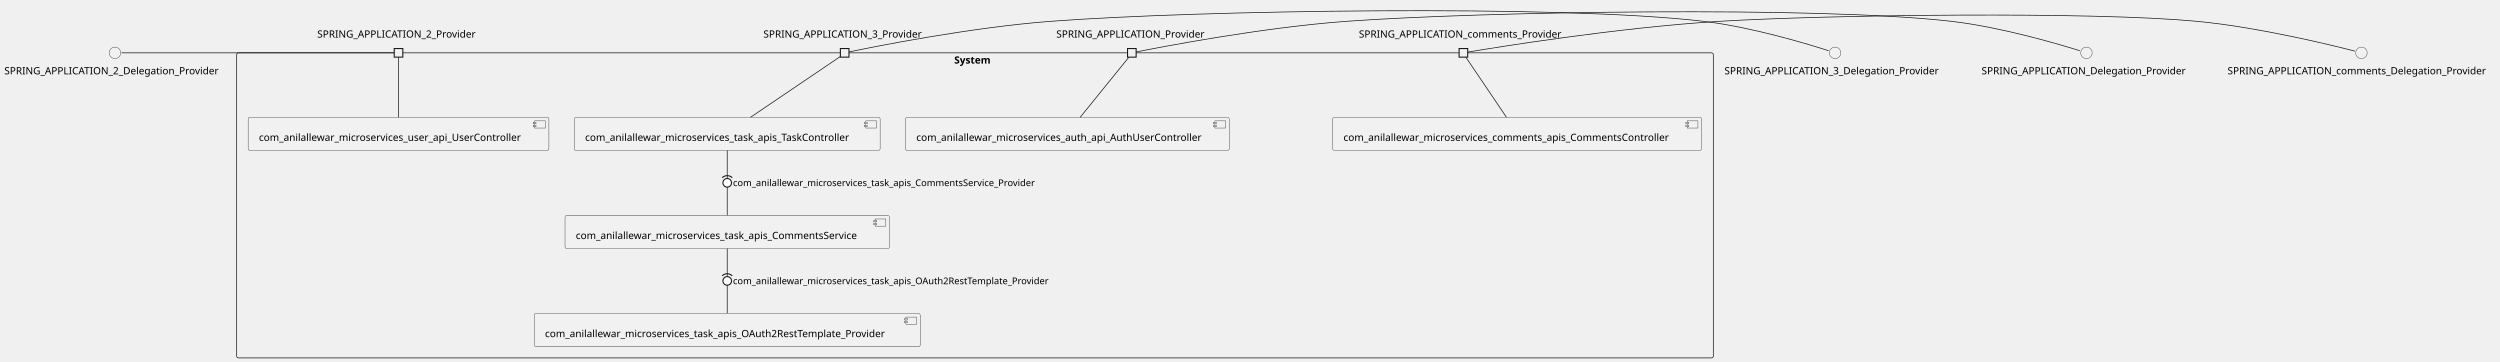
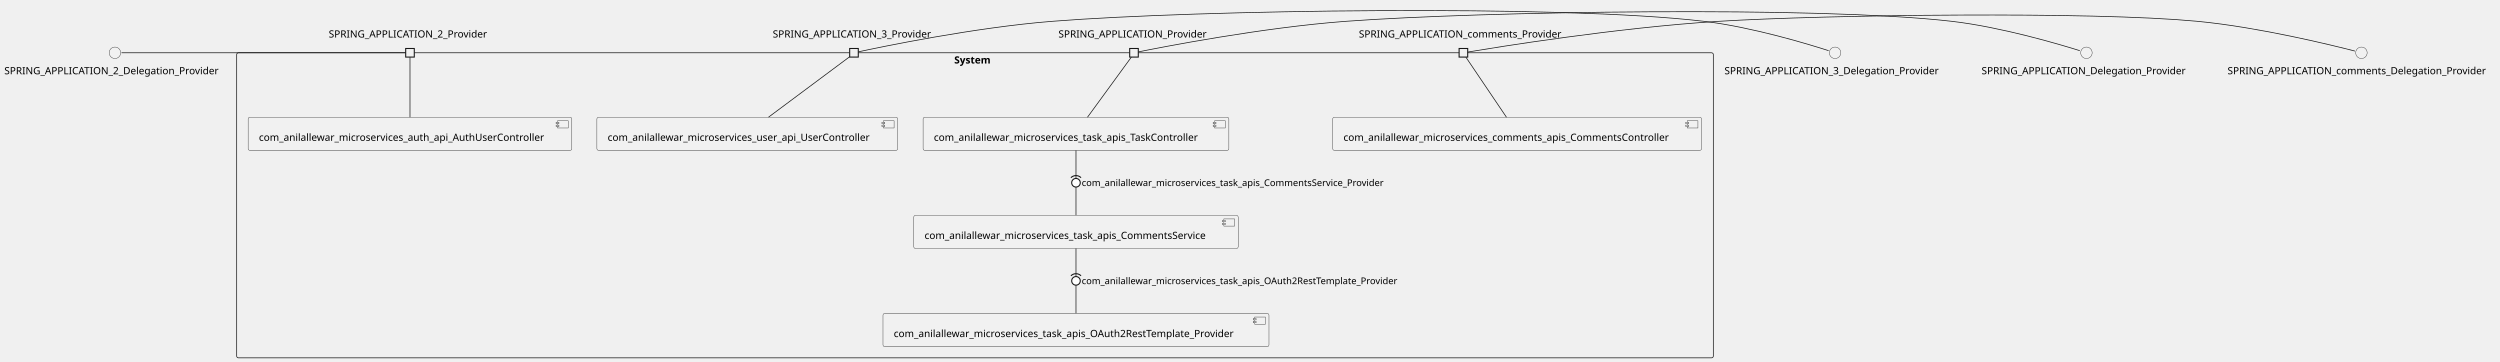
<svg xmlns="http://www.w3.org/2000/svg" xmlns:xlink="http://www.w3.org/1999/xlink" contentStyleType="text/css" height="505px" preserveAspectRatio="none" style="width:3491px;height:505px;background:#FFFFFF;" version="1.1" viewBox="0 0 3491 505" width="3491px" zoomAndPan="magnify">
  <defs />
  <g>
    <g id="cluster_System">
-       <rect fill="none" height="426" rx="2.5" ry="2.5" style="stroke:#181818;stroke-width:1.0;" width="2062" x="330.5" y="73.79" />
-       <text fill="#000000" font-family="sans-serif" font-size="14" font-weight="bold" lengthAdjust="spacing" textLength="58" x="1332.5" y="88.785">System</text>
+       <rect fill="none" height="426" rx="2.5" ry="2.5" style="stroke:#181818;stroke-width:1.0;" width="2062" x="330.5" y="73.71" />
+       <text fill="#000000" font-family="sans-serif" font-size="14" font-weight="bold" lengthAdjust="spacing" textLength="58" x="1332.5" y="88.705">System</text>
    </g>
    <g id="elem_com_anilallewar_microservices_auth_api_AuthUserController">
-       <a href="anilallewar-microservices-basics-spring-boot.repository#_nO6RQNg5Ee6-UbpXoyAXJA" target="_top" title="anilallewar-microservices-basics-spring-boot.repository#_nO6RQNg5Ee6-UbpXoyAXJA" xlink:actuate="onRequest" xlink:href="anilallewar-microservices-basics-spring-boot.repository#_nO6RQNg5Ee6-UbpXoyAXJA" xlink:show="new" xlink:title="anilallewar-microservices-basics-spring-boot.repository#_nO6RQNg5Ee6-UbpXoyAXJA" xlink:type="simple">
-         <rect fill="#F1F1F1" height="46.297" rx="2.5" ry="2.5" style="stroke:#181818;stroke-width:0.5;" width="452" x="1264.5" y="163.79" />
-         <rect fill="#F1F1F1" height="10" style="stroke:#181818;stroke-width:0.5;" width="15" x="1696.5" y="168.79" />
-         <rect fill="#F1F1F1" height="2" style="stroke:#181818;stroke-width:0.5;" width="4" x="1694.5" y="170.79" />
-         <rect fill="#F1F1F1" height="2" style="stroke:#181818;stroke-width:0.5;" width="4" x="1694.5" y="174.79" />
-         <text fill="#000000" font-family="sans-serif" font-size="14" lengthAdjust="spacing" textLength="412" x="1279.5" y="196.785">com_anilallewar_microservices_auth_api_AuthUserController</text>
+       <a href="anilallewar-microservices-basics-spring-boot.repository#_RL1M1NkDEe61z6Y7dmR8iQ" target="_top" title="anilallewar-microservices-basics-spring-boot.repository#_RL1M1NkDEe61z6Y7dmR8iQ" xlink:actuate="onRequest" xlink:href="anilallewar-microservices-basics-spring-boot.repository#_RL1M1NkDEe61z6Y7dmR8iQ" xlink:show="new" xlink:title="anilallewar-microservices-basics-spring-boot.repository#_RL1M1NkDEe61z6Y7dmR8iQ" xlink:type="simple">
+         <rect fill="#F1F1F1" height="46.297" rx="2.5" ry="2.5" style="stroke:#181818;stroke-width:0.5;" width="452" x="346.5" y="163.71" />
+         <rect fill="#F1F1F1" height="10" style="stroke:#181818;stroke-width:0.5;" width="15" x="778.5" y="168.71" />
+         <rect fill="#F1F1F1" height="2" style="stroke:#181818;stroke-width:0.5;" width="4" x="776.5" y="170.71" />
+         <rect fill="#F1F1F1" height="2" style="stroke:#181818;stroke-width:0.5;" width="4" x="776.5" y="174.71" />
+         <text fill="#000000" font-family="sans-serif" font-size="14" lengthAdjust="spacing" textLength="412" x="361.5" y="196.705">com_anilallewar_microservices_auth_api_AuthUserController</text>
      </a>
    </g>
    <g id="elem_com_anilallewar_microservices_comments_apis_CommentsController">
-       <a href="anilallewar-microservices-basics-spring-boot.repository#_nO6RQNg5Ee6-UbpXoyAXJA" target="_top" title="anilallewar-microservices-basics-spring-boot.repository#_nO6RQNg5Ee6-UbpXoyAXJA" xlink:actuate="onRequest" xlink:href="anilallewar-microservices-basics-spring-boot.repository#_nO6RQNg5Ee6-UbpXoyAXJA" xlink:show="new" xlink:title="anilallewar-microservices-basics-spring-boot.repository#_nO6RQNg5Ee6-UbpXoyAXJA" xlink:type="simple">
-         <rect fill="#F1F1F1" height="46.297" rx="2.5" ry="2.5" style="stroke:#181818;stroke-width:0.5;" width="515" x="1861" y="163.79" />
-         <rect fill="#F1F1F1" height="10" style="stroke:#181818;stroke-width:0.5;" width="15" x="2356" y="168.79" />
-         <rect fill="#F1F1F1" height="2" style="stroke:#181818;stroke-width:0.5;" width="4" x="2354" y="170.79" />
-         <rect fill="#F1F1F1" height="2" style="stroke:#181818;stroke-width:0.5;" width="4" x="2354" y="174.79" />
-         <text fill="#000000" font-family="sans-serif" font-size="14" lengthAdjust="spacing" textLength="475" x="1876" y="196.785">com_anilallewar_microservices_comments_apis_CommentsController</text>
+       <a href="anilallewar-microservices-basics-spring-boot.repository#_RL1M1NkDEe61z6Y7dmR8iQ" target="_top" title="anilallewar-microservices-basics-spring-boot.repository#_RL1M1NkDEe61z6Y7dmR8iQ" xlink:actuate="onRequest" xlink:href="anilallewar-microservices-basics-spring-boot.repository#_RL1M1NkDEe61z6Y7dmR8iQ" xlink:show="new" xlink:title="anilallewar-microservices-basics-spring-boot.repository#_RL1M1NkDEe61z6Y7dmR8iQ" xlink:type="simple">
+         <rect fill="#F1F1F1" height="46.297" rx="2.5" ry="2.5" style="stroke:#181818;stroke-width:0.5;" width="515" x="1861" y="163.71" />
+         <rect fill="#F1F1F1" height="10" style="stroke:#181818;stroke-width:0.5;" width="15" x="2356" y="168.71" />
+         <rect fill="#F1F1F1" height="2" style="stroke:#181818;stroke-width:0.5;" width="4" x="2354" y="170.71" />
+         <rect fill="#F1F1F1" height="2" style="stroke:#181818;stroke-width:0.5;" width="4" x="2354" y="174.71" />
+         <text fill="#000000" font-family="sans-serif" font-size="14" lengthAdjust="spacing" textLength="475" x="1876" y="196.705">com_anilallewar_microservices_comments_apis_CommentsController</text>
      </a>
    </g>
    <g id="elem_com_anilallewar_microservices_task_apis_CommentsService">
-       <a href="anilallewar-microservices-basics-spring-boot.repository#_nO6RQNg5Ee6-UbpXoyAXJA" target="_top" title="anilallewar-microservices-basics-spring-boot.repository#_nO6RQNg5Ee6-UbpXoyAXJA" xlink:actuate="onRequest" xlink:href="anilallewar-microservices-basics-spring-boot.repository#_nO6RQNg5Ee6-UbpXoyAXJA" xlink:show="new" xlink:title="anilallewar-microservices-basics-spring-boot.repository#_nO6RQNg5Ee6-UbpXoyAXJA" xlink:type="simple">
-         <rect fill="#F1F1F1" height="46.297" rx="2.5" ry="2.5" style="stroke:#181818;stroke-width:0.5;" width="453" x="789" y="300.79" />
-         <rect fill="#F1F1F1" height="10" style="stroke:#181818;stroke-width:0.5;" width="15" x="1222" y="305.79" />
-         <rect fill="#F1F1F1" height="2" style="stroke:#181818;stroke-width:0.5;" width="4" x="1220" y="307.79" />
-         <rect fill="#F1F1F1" height="2" style="stroke:#181818;stroke-width:0.5;" width="4" x="1220" y="311.79" />
-         <text fill="#000000" font-family="sans-serif" font-size="14" lengthAdjust="spacing" textLength="413" x="804" y="333.785">com_anilallewar_microservices_task_apis_CommentsService</text>
+       <a href="anilallewar-microservices-basics-spring-boot.repository#_RL1M1NkDEe61z6Y7dmR8iQ" target="_top" title="anilallewar-microservices-basics-spring-boot.repository#_RL1M1NkDEe61z6Y7dmR8iQ" xlink:actuate="onRequest" xlink:href="anilallewar-microservices-basics-spring-boot.repository#_RL1M1NkDEe61z6Y7dmR8iQ" xlink:show="new" xlink:title="anilallewar-microservices-basics-spring-boot.repository#_RL1M1NkDEe61z6Y7dmR8iQ" xlink:type="simple">
+         <rect fill="#F1F1F1" height="46.297" rx="2.5" ry="2.5" style="stroke:#181818;stroke-width:0.5;" width="453" x="1276" y="300.71" />
+         <rect fill="#F1F1F1" height="10" style="stroke:#181818;stroke-width:0.5;" width="15" x="1709" y="305.71" />
+         <rect fill="#F1F1F1" height="2" style="stroke:#181818;stroke-width:0.5;" width="4" x="1707" y="307.71" />
+         <rect fill="#F1F1F1" height="2" style="stroke:#181818;stroke-width:0.5;" width="4" x="1707" y="311.71" />
+         <text fill="#000000" font-family="sans-serif" font-size="14" lengthAdjust="spacing" textLength="413" x="1291" y="333.705">com_anilallewar_microservices_task_apis_CommentsService</text>
      </a>
    </g>
    <g id="elem_com_anilallewar_microservices_task_apis_OAuth2RestTemplate_Provider">
-       <a href="anilallewar-microservices-basics-spring-boot.repository#_nO6RQNg5Ee6-UbpXoyAXJA" target="_top" title="anilallewar-microservices-basics-spring-boot.repository#_nO6RQNg5Ee6-UbpXoyAXJA" xlink:actuate="onRequest" xlink:href="anilallewar-microservices-basics-spring-boot.repository#_nO6RQNg5Ee6-UbpXoyAXJA" xlink:show="new" xlink:title="anilallewar-microservices-basics-spring-boot.repository#_nO6RQNg5Ee6-UbpXoyAXJA" xlink:type="simple">
-         <rect fill="#F1F1F1" height="46.297" rx="2.5" ry="2.5" style="stroke:#181818;stroke-width:0.5;" width="539" x="746" y="437.79" />
-         <rect fill="#F1F1F1" height="10" style="stroke:#181818;stroke-width:0.5;" width="15" x="1265" y="442.79" />
-         <rect fill="#F1F1F1" height="2" style="stroke:#181818;stroke-width:0.5;" width="4" x="1263" y="444.79" />
-         <rect fill="#F1F1F1" height="2" style="stroke:#181818;stroke-width:0.5;" width="4" x="1263" y="448.79" />
-         <text fill="#000000" font-family="sans-serif" font-size="14" lengthAdjust="spacing" textLength="499" x="761" y="470.785">com_anilallewar_microservices_task_apis_OAuth2RestTemplate_Provider</text>
+       <a href="anilallewar-microservices-basics-spring-boot.repository#_RL1M1NkDEe61z6Y7dmR8iQ" target="_top" title="anilallewar-microservices-basics-spring-boot.repository#_RL1M1NkDEe61z6Y7dmR8iQ" xlink:actuate="onRequest" xlink:href="anilallewar-microservices-basics-spring-boot.repository#_RL1M1NkDEe61z6Y7dmR8iQ" xlink:show="new" xlink:title="anilallewar-microservices-basics-spring-boot.repository#_RL1M1NkDEe61z6Y7dmR8iQ" xlink:type="simple">
+         <rect fill="#F1F1F1" height="46.297" rx="2.5" ry="2.5" style="stroke:#181818;stroke-width:0.5;" width="539" x="1233" y="437.71" />
+         <rect fill="#F1F1F1" height="10" style="stroke:#181818;stroke-width:0.5;" width="15" x="1752" y="442.71" />
+         <rect fill="#F1F1F1" height="2" style="stroke:#181818;stroke-width:0.5;" width="4" x="1750" y="444.71" />
+         <rect fill="#F1F1F1" height="2" style="stroke:#181818;stroke-width:0.5;" width="4" x="1750" y="448.71" />
+         <text fill="#000000" font-family="sans-serif" font-size="14" lengthAdjust="spacing" textLength="499" x="1248" y="470.705">com_anilallewar_microservices_task_apis_OAuth2RestTemplate_Provider</text>
      </a>
    </g>
    <g id="elem_com_anilallewar_microservices_task_apis_TaskController">
-       <a href="anilallewar-microservices-basics-spring-boot.repository#_nO6RQNg5Ee6-UbpXoyAXJA" target="_top" title="anilallewar-microservices-basics-spring-boot.repository#_nO6RQNg5Ee6-UbpXoyAXJA" xlink:actuate="onRequest" xlink:href="anilallewar-microservices-basics-spring-boot.repository#_nO6RQNg5Ee6-UbpXoyAXJA" xlink:show="new" xlink:title="anilallewar-microservices-basics-spring-boot.repository#_nO6RQNg5Ee6-UbpXoyAXJA" xlink:type="simple">
-         <rect fill="#F1F1F1" height="46.297" rx="2.5" ry="2.5" style="stroke:#181818;stroke-width:0.5;" width="427" x="802" y="163.79" />
-         <rect fill="#F1F1F1" height="10" style="stroke:#181818;stroke-width:0.5;" width="15" x="1209" y="168.79" />
-         <rect fill="#F1F1F1" height="2" style="stroke:#181818;stroke-width:0.5;" width="4" x="1207" y="170.79" />
-         <rect fill="#F1F1F1" height="2" style="stroke:#181818;stroke-width:0.5;" width="4" x="1207" y="174.79" />
-         <text fill="#000000" font-family="sans-serif" font-size="14" lengthAdjust="spacing" textLength="387" x="817" y="196.785">com_anilallewar_microservices_task_apis_TaskController</text>
+       <a href="anilallewar-microservices-basics-spring-boot.repository#_RL1M1NkDEe61z6Y7dmR8iQ" target="_top" title="anilallewar-microservices-basics-spring-boot.repository#_RL1M1NkDEe61z6Y7dmR8iQ" xlink:actuate="onRequest" xlink:href="anilallewar-microservices-basics-spring-boot.repository#_RL1M1NkDEe61z6Y7dmR8iQ" xlink:show="new" xlink:title="anilallewar-microservices-basics-spring-boot.repository#_RL1M1NkDEe61z6Y7dmR8iQ" xlink:type="simple">
+         <rect fill="#F1F1F1" height="46.297" rx="2.5" ry="2.5" style="stroke:#181818;stroke-width:0.5;" width="427" x="1289" y="163.71" />
+         <rect fill="#F1F1F1" height="10" style="stroke:#181818;stroke-width:0.5;" width="15" x="1696" y="168.71" />
+         <rect fill="#F1F1F1" height="2" style="stroke:#181818;stroke-width:0.5;" width="4" x="1694" y="170.71" />
+         <rect fill="#F1F1F1" height="2" style="stroke:#181818;stroke-width:0.5;" width="4" x="1694" y="174.71" />
+         <text fill="#000000" font-family="sans-serif" font-size="14" lengthAdjust="spacing" textLength="387" x="1304" y="196.705">com_anilallewar_microservices_task_apis_TaskController</text>
      </a>
    </g>
    <g id="elem_com_anilallewar_microservices_user_api_UserController">
-       <a href="anilallewar-microservices-basics-spring-boot.repository#_nO6RQNg5Ee6-UbpXoyAXJA" target="_top" title="anilallewar-microservices-basics-spring-boot.repository#_nO6RQNg5Ee6-UbpXoyAXJA" xlink:actuate="onRequest" xlink:href="anilallewar-microservices-basics-spring-boot.repository#_nO6RQNg5Ee6-UbpXoyAXJA" xlink:show="new" xlink:title="anilallewar-microservices-basics-spring-boot.repository#_nO6RQNg5Ee6-UbpXoyAXJA" xlink:type="simple">
-         <rect fill="#F1F1F1" height="46.297" rx="2.5" ry="2.5" style="stroke:#181818;stroke-width:0.5;" width="420" x="346.5" y="163.79" />
-         <rect fill="#F1F1F1" height="10" style="stroke:#181818;stroke-width:0.5;" width="15" x="746.5" y="168.79" />
-         <rect fill="#F1F1F1" height="2" style="stroke:#181818;stroke-width:0.5;" width="4" x="744.5" y="170.79" />
-         <rect fill="#F1F1F1" height="2" style="stroke:#181818;stroke-width:0.5;" width="4" x="744.5" y="174.79" />
-         <text fill="#000000" font-family="sans-serif" font-size="14" lengthAdjust="spacing" textLength="380" x="361.5" y="196.785">com_anilallewar_microservices_user_api_UserController</text>
+       <a href="anilallewar-microservices-basics-spring-boot.repository#_RL1M1NkDEe61z6Y7dmR8iQ" target="_top" title="anilallewar-microservices-basics-spring-boot.repository#_RL1M1NkDEe61z6Y7dmR8iQ" xlink:actuate="onRequest" xlink:href="anilallewar-microservices-basics-spring-boot.repository#_RL1M1NkDEe61z6Y7dmR8iQ" xlink:show="new" xlink:title="anilallewar-microservices-basics-spring-boot.repository#_RL1M1NkDEe61z6Y7dmR8iQ" xlink:type="simple">
+         <rect fill="#F1F1F1" height="46.297" rx="2.5" ry="2.5" style="stroke:#181818;stroke-width:0.5;" width="420" x="833.5" y="163.71" />
+         <rect fill="#F1F1F1" height="10" style="stroke:#181818;stroke-width:0.5;" width="15" x="1233.5" y="168.71" />
+         <rect fill="#F1F1F1" height="2" style="stroke:#181818;stroke-width:0.5;" width="4" x="1231.5" y="170.71" />
+         <rect fill="#F1F1F1" height="2" style="stroke:#181818;stroke-width:0.5;" width="4" x="1231.5" y="174.71" />
+         <text fill="#000000" font-family="sans-serif" font-size="14" lengthAdjust="spacing" textLength="380" x="848.5" y="196.705">com_anilallewar_microservices_user_api_UserController</text>
      </a>
    </g>
-     <text fill="#000000" font-family="sans-serif" font-size="14" lengthAdjust="spacing" textLength="227" x="443" y="52.488">SPRING_APPLICATION_2_Provider</text>
-     <rect fill="#F1F1F1" height="12" style="stroke:#181818;stroke-width:1.5;" width="12" x="550.5" y="67.79" />
-     <text fill="#000000" font-family="sans-serif" font-size="14" lengthAdjust="spacing" textLength="227" x="1066" y="52.488">SPRING_APPLICATION_3_Provider</text>
-     <rect fill="#F1F1F1" height="12" style="stroke:#181818;stroke-width:1.5;" width="12" x="1173.5" y="67.79" />
-     <text fill="#000000" font-family="sans-serif" font-size="14" lengthAdjust="spacing" textLength="211" x="1475" y="52.488">SPRING_APPLICATION_Provider</text>
-     <rect fill="#F1F1F1" height="12" style="stroke:#181818;stroke-width:1.5;" width="12" x="1574.5" y="67.79" />
-     <text fill="#000000" font-family="sans-serif" font-size="14" lengthAdjust="spacing" textLength="292" x="1897.5" y="52.488">SPRING_APPLICATION_comments_Provider</text>
-     <rect fill="#F1F1F1" height="12" style="stroke:#181818;stroke-width:1.5;" width="12" x="2037.5" y="67.79" />
+     <text fill="#000000" font-family="sans-serif" font-size="14" lengthAdjust="spacing" textLength="227" x="459" y="52.408">SPRING_APPLICATION_2_Provider</text>
+     <rect fill="#F1F1F1" height="12" style="stroke:#181818;stroke-width:1.5;" width="12" x="566.5" y="67.71" />
+     <text fill="#000000" font-family="sans-serif" font-size="14" lengthAdjust="spacing" textLength="227" x="1079" y="52.408">SPRING_APPLICATION_3_Provider</text>
+     <rect fill="#F1F1F1" height="12" style="stroke:#181818;stroke-width:1.5;" width="12" x="1186.5" y="67.71" />
+     <text fill="#000000" font-family="sans-serif" font-size="14" lengthAdjust="spacing" textLength="211" x="1478" y="52.408">SPRING_APPLICATION_Provider</text>
+     <rect fill="#F1F1F1" height="12" style="stroke:#181818;stroke-width:1.5;" width="12" x="1577.5" y="67.71" />
+     <text fill="#000000" font-family="sans-serif" font-size="14" lengthAdjust="spacing" textLength="292" x="1897.5" y="52.408">SPRING_APPLICATION_comments_Provider</text>
+     <rect fill="#F1F1F1" height="12" style="stroke:#181818;stroke-width:1.5;" width="12" x="2037.5" y="67.71" />
    <g id="elem_SPRING_APPLICATION_2_Delegation_Provider">
-       <ellipse cx="160.5" cy="73.79" fill="#F1F1F1" rx="8" ry="8" style="stroke:#181818;stroke-width:0.5;" />
-       <text fill="#000000" font-family="sans-serif" font-size="14" lengthAdjust="spacing" textLength="309" x="6" y="103.785">SPRING_APPLICATION_2_Delegation_Provider</text>
+       <ellipse cx="160.5" cy="73.71" fill="#F1F1F1" rx="8" ry="8" style="stroke:#181818;stroke-width:0.5;" />
+       <text fill="#000000" font-family="sans-serif" font-size="14" lengthAdjust="spacing" textLength="309" x="6" y="103.705">SPRING_APPLICATION_2_Delegation_Provider</text>
    </g>
    <g id="elem_SPRING_APPLICATION_3_Delegation_Provider">
-       <ellipse cx="2562.5" cy="73.79" fill="#F1F1F1" rx="8" ry="8" style="stroke:#181818;stroke-width:0.5;" />
-       <text fill="#000000" font-family="sans-serif" font-size="14" lengthAdjust="spacing" textLength="309" x="2408" y="103.785">SPRING_APPLICATION_3_Delegation_Provider</text>
+       <ellipse cx="2562.5" cy="73.71" fill="#F1F1F1" rx="8" ry="8" style="stroke:#181818;stroke-width:0.5;" />
+       <text fill="#000000" font-family="sans-serif" font-size="14" lengthAdjust="spacing" textLength="309" x="2408" y="103.705">SPRING_APPLICATION_3_Delegation_Provider</text>
    </g>
    <g id="elem_SPRING_APPLICATION_Delegation_Provider">
-       <ellipse cx="2913.5" cy="73.79" fill="#F1F1F1" rx="8" ry="8" style="stroke:#181818;stroke-width:0.5;" />
-       <text fill="#000000" font-family="sans-serif" font-size="14" lengthAdjust="spacing" textLength="293" x="2767" y="103.785">SPRING_APPLICATION_Delegation_Provider</text>
+       <ellipse cx="2913.5" cy="73.71" fill="#F1F1F1" rx="8" ry="8" style="stroke:#181818;stroke-width:0.5;" />
+       <text fill="#000000" font-family="sans-serif" font-size="14" lengthAdjust="spacing" textLength="293" x="2767" y="103.705">SPRING_APPLICATION_Delegation_Provider</text>
    </g>
    <g id="elem_SPRING_APPLICATION_comments_Delegation_Provider">
-       <ellipse cx="3297.5" cy="73.79" fill="#F1F1F1" rx="8" ry="8" style="stroke:#181818;stroke-width:0.5;" />
-       <text fill="#000000" font-family="sans-serif" font-size="14" lengthAdjust="spacing" textLength="374" x="3110.5" y="103.785">SPRING_APPLICATION_comments_Delegation_Provider</text>
+       <ellipse cx="3297.5" cy="73.71" fill="#F1F1F1" rx="8" ry="8" style="stroke:#181818;stroke-width:0.5;" />
+       <text fill="#000000" font-family="sans-serif" font-size="14" lengthAdjust="spacing" textLength="374" x="3110.5" y="103.705">SPRING_APPLICATION_comments_Delegation_Provider</text>
    </g>
    <g id="link_SPRING_APPLICATION_2_Delegation_Provider_SPRING_APPLICATION_2_Provider">
-       <path d="M169.73,73.79 C222.11,73.79 508.14,73.79 550.31,73.79 " fill="none" id="SPRING_APPLICATION_2_Delegation_Provider-SPRING_APPLICATION_2_Provider" style="stroke:#181818;stroke-width:1.0;" />
+       <path d="M169.69,73.71 C223.3,73.71 523.27,73.71 566.35,73.71 " fill="none" id="SPRING_APPLICATION_2_Delegation_Provider-SPRING_APPLICATION_2_Provider" style="stroke:#181818;stroke-width:1.0;" />
    </g>
-     <g id="link_SPRING_APPLICATION_2_Provider_com_anilallewar_microservices_user_api_UserController">
-       <path d="M556.5,79.85 C556.5,94.44 556.5,137.25 556.5,163.77 " fill="none" id="SPRING_APPLICATION_2_Provider-com_anilallewar_microservices_user_api_UserController" style="stroke:#181818;stroke-width:1.0;" />
+     <g id="link_SPRING_APPLICATION_2_Provider_com_anilallewar_microservices_auth_api_AuthUserController">
+       <path d="M572.5,79.77 C572.5,94.36 572.5,137.17 572.5,163.69 " fill="none" id="SPRING_APPLICATION_2_Provider-com_anilallewar_microservices_auth_api_AuthUserController" style="stroke:#181818;stroke-width:1.0;" />
    </g>
    <g id="link_SPRING_APPLICATION_3_Delegation_Provider_SPRING_APPLICATION_3_Provider">
-       <path d="M2553.47,70.82 C2527.03,62.3 2447.32,37.87 2379,29.79 C2177.73,6 1669.08,14.42 1467,29.79 C1353.21,38.45 1216.27,66.11 1185.73,72.48 " fill="none" id="SPRING_APPLICATION_3_Delegation_Provider-SPRING_APPLICATION_3_Provider" style="stroke:#181818;stroke-width:1.0;" />
+       <path d="M2553.47,70.74 C2527.03,62.22 2447.32,37.79 2379,29.71 C2178.4,6 1671.38,13.84 1470,29.71 C1360.1,38.37 1227.97,66.03 1198.51,72.4 " fill="none" id="SPRING_APPLICATION_3_Delegation_Provider-SPRING_APPLICATION_3_Provider" style="stroke:#181818;stroke-width:1.0;" />
    </g>
-     <g id="link_SPRING_APPLICATION_3_Provider_com_anilallewar_microservices_task_apis_TaskController">
-       <path d="M1173.27,79.01 C1153.03,92.71 1088.09,136.66 1048.12,163.71 " fill="none" id="SPRING_APPLICATION_3_Provider-com_anilallewar_microservices_task_apis_TaskController" style="stroke:#181818;stroke-width:1.0;" />
+     <g id="link_SPRING_APPLICATION_3_Provider_com_anilallewar_microservices_user_api_UserController">
+       <path d="M1186.47,79.2 C1167.69,93.19 1109.3,136.69 1073.21,163.57 " fill="none" id="SPRING_APPLICATION_3_Provider-com_anilallewar_microservices_user_api_UserController" style="stroke:#181818;stroke-width:1.0;" />
    </g>
    <g id="link_SPRING_APPLICATION_Delegation_Provider_SPRING_APPLICATION_Provider">
-       <path d="M2904.22,70.82 C2877.04,62.3 2795.11,37.86 2725,29.79 C2538.46,8.31 2067.28,16.11 1880,29.79 C1761.02,38.48 1617.56,66.36 1586.58,72.56 " fill="none" id="SPRING_APPLICATION_Delegation_Provider-SPRING_APPLICATION_Provider" style="stroke:#181818;stroke-width:1.0;" />
+       <path d="M2904.22,70.74 C2877.04,62.22 2795.11,37.78 2725,29.71 C2538.46,8.23 2067.27,15.89 1880,29.71 C1762.19,38.4 1620.18,66.28 1589.52,72.48 " fill="none" id="SPRING_APPLICATION_Delegation_Provider-SPRING_APPLICATION_Provider" style="stroke:#181818;stroke-width:1.0;" />
    </g>
-     <g id="link_SPRING_APPLICATION_Provider_com_anilallewar_microservices_auth_api_AuthUserController">
-       <path d="M1576.4,79.85 C1564.57,94.44 1529.86,137.25 1508.36,163.77 " fill="none" id="SPRING_APPLICATION_Provider-com_anilallewar_microservices_auth_api_AuthUserController" style="stroke:#181818;stroke-width:1.0;" />
+     <g id="link_SPRING_APPLICATION_Provider_com_anilallewar_microservices_task_apis_TaskController">
+       <path d="M1579.81,79.77 C1569.16,94.36 1537.92,137.17 1518.57,163.69 " fill="none" id="SPRING_APPLICATION_Provider-com_anilallewar_microservices_task_apis_TaskController" style="stroke:#181818;stroke-width:1.0;" />
    </g>
    <g id="link_SPRING_APPLICATION_comments_Delegation_Provider_SPRING_APPLICATION_comments_Provider">
-       <path d="M3288.41,71.4 C3257.69,63.47 3154.83,38.04 3068,29.79 C2920.44,15.77 2548.94,20.72 2401,29.79 C2258.06,38.55 2084.78,66.85 2049.82,72.72 " fill="none" id="SPRING_APPLICATION_comments_Delegation_Provider-SPRING_APPLICATION_comments_Provider" style="stroke:#181818;stroke-width:1.0;" />
+       <path d="M3288.41,71.32 C3257.69,63.39 3154.83,37.96 3068,29.71 C2920.44,15.69 2548.94,20.64 2401,29.71 C2258.06,38.47 2084.78,66.77 2049.82,72.64 " fill="none" id="SPRING_APPLICATION_comments_Delegation_Provider-SPRING_APPLICATION_comments_Provider" style="stroke:#181818;stroke-width:1.0;" />
    </g>
    <g id="link_SPRING_APPLICATION_comments_Provider_com_anilallewar_microservices_comments_apis_CommentsController">
-       <path d="M2046.92,79.85 C2056.78,94.44 2085.7,137.25 2103.62,163.77 " fill="none" id="SPRING_APPLICATION_comments_Provider-com_anilallewar_microservices_comments_apis_CommentsController" style="stroke:#181818;stroke-width:1.0;" />
+       <path d="M2046.92,79.77 C2056.78,94.36 2085.7,137.17 2103.62,163.69 " fill="none" id="SPRING_APPLICATION_comments_Provider-com_anilallewar_microservices_comments_apis_CommentsController" style="stroke:#181818;stroke-width:1.0;" />
    </g>
    <g id="link_com_anilallewar_microservices_task_apis_TaskController_com_anilallewar_microservices_task_apis_CommentsService">
-       <path d="M1015.5,210.08 C1015.5,235.1 1015.5,275.44 1015.5,300.46 " fill="none" id="com_anilallewar_microservices_task_apis_TaskController-com_anilallewar_microservices_task_apis_CommentsService" style="stroke:#181818;stroke-width:1.0;" />
-       <text fill="#000000" font-family="sans-serif" font-size="13" lengthAdjust="spacing" textLength="447" x="1023.5" y="259.857">com_anilallewar_microservices_task_apis_CommentsService_Provider</text>
-       <path d="M1022.571,248.199 A10,10 0 0 0 1008.429 248.199" fill="none" style="stroke:#181818;stroke-width:1.5;" />
-       <ellipse cx="1015.5" cy="255.27" fill="#FFFFFF" rx="6" ry="6" style="stroke:#181818;stroke-width:1.5;" />
+       <path d="M1502.5,210 C1502.5,235.02 1502.5,275.36 1502.5,300.38 " fill="none" id="com_anilallewar_microservices_task_apis_TaskController-com_anilallewar_microservices_task_apis_CommentsService" style="stroke:#181818;stroke-width:1.0;" />
+       <text fill="#000000" font-family="sans-serif" font-size="13" lengthAdjust="spacing" textLength="447" x="1510.5" y="259.777">com_anilallewar_microservices_task_apis_CommentsService_Provider</text>
+       <path d="M1509.571,248.119 A10,10 0 0 0 1495.429 248.119" fill="none" style="stroke:#181818;stroke-width:1.5;" />
+       <ellipse cx="1502.5" cy="255.19" fill="#FFFFFF" rx="6" ry="6" style="stroke:#181818;stroke-width:1.5;" />
    </g>
    <g id="link_com_anilallewar_microservices_task_apis_CommentsService_com_anilallewar_microservices_task_apis_OAuth2RestTemplate_Provider">
-       <path d="M1015.5,347.08 C1015.5,372.1 1015.5,412.44 1015.5,437.46 " fill="none" id="com_anilallewar_microservices_task_apis_CommentsService-com_anilallewar_microservices_task_apis_OAuth2RestTemplate_Provider" style="stroke:#181818;stroke-width:1.0;" />
-       <text fill="#000000" font-family="sans-serif" font-size="13" lengthAdjust="spacing" textLength="465" x="1023.5" y="396.857">com_anilallewar_microservices_task_apis_OAuth2RestTemplate_Provider</text>
-       <path d="M1022.571,385.199 A10,10 0 0 0 1008.429 385.199" fill="none" style="stroke:#181818;stroke-width:1.5;" />
-       <ellipse cx="1015.5" cy="392.27" fill="#FFFFFF" rx="6" ry="6" style="stroke:#181818;stroke-width:1.5;" />
+       <path d="M1502.5,347 C1502.5,372.02 1502.5,412.36 1502.5,437.38 " fill="none" id="com_anilallewar_microservices_task_apis_CommentsService-com_anilallewar_microservices_task_apis_OAuth2RestTemplate_Provider" style="stroke:#181818;stroke-width:1.0;" />
+       <text fill="#000000" font-family="sans-serif" font-size="13" lengthAdjust="spacing" textLength="465" x="1510.5" y="396.777">com_anilallewar_microservices_task_apis_OAuth2RestTemplate_Provider</text>
+       <path d="M1509.571,385.119 A10,10 0 0 0 1495.429 385.119" fill="none" style="stroke:#181818;stroke-width:1.5;" />
+       <ellipse cx="1502.5" cy="392.19" fill="#FFFFFF" rx="6" ry="6" style="stroke:#181818;stroke-width:1.5;" />
    </g>
  </g>
</svg>
